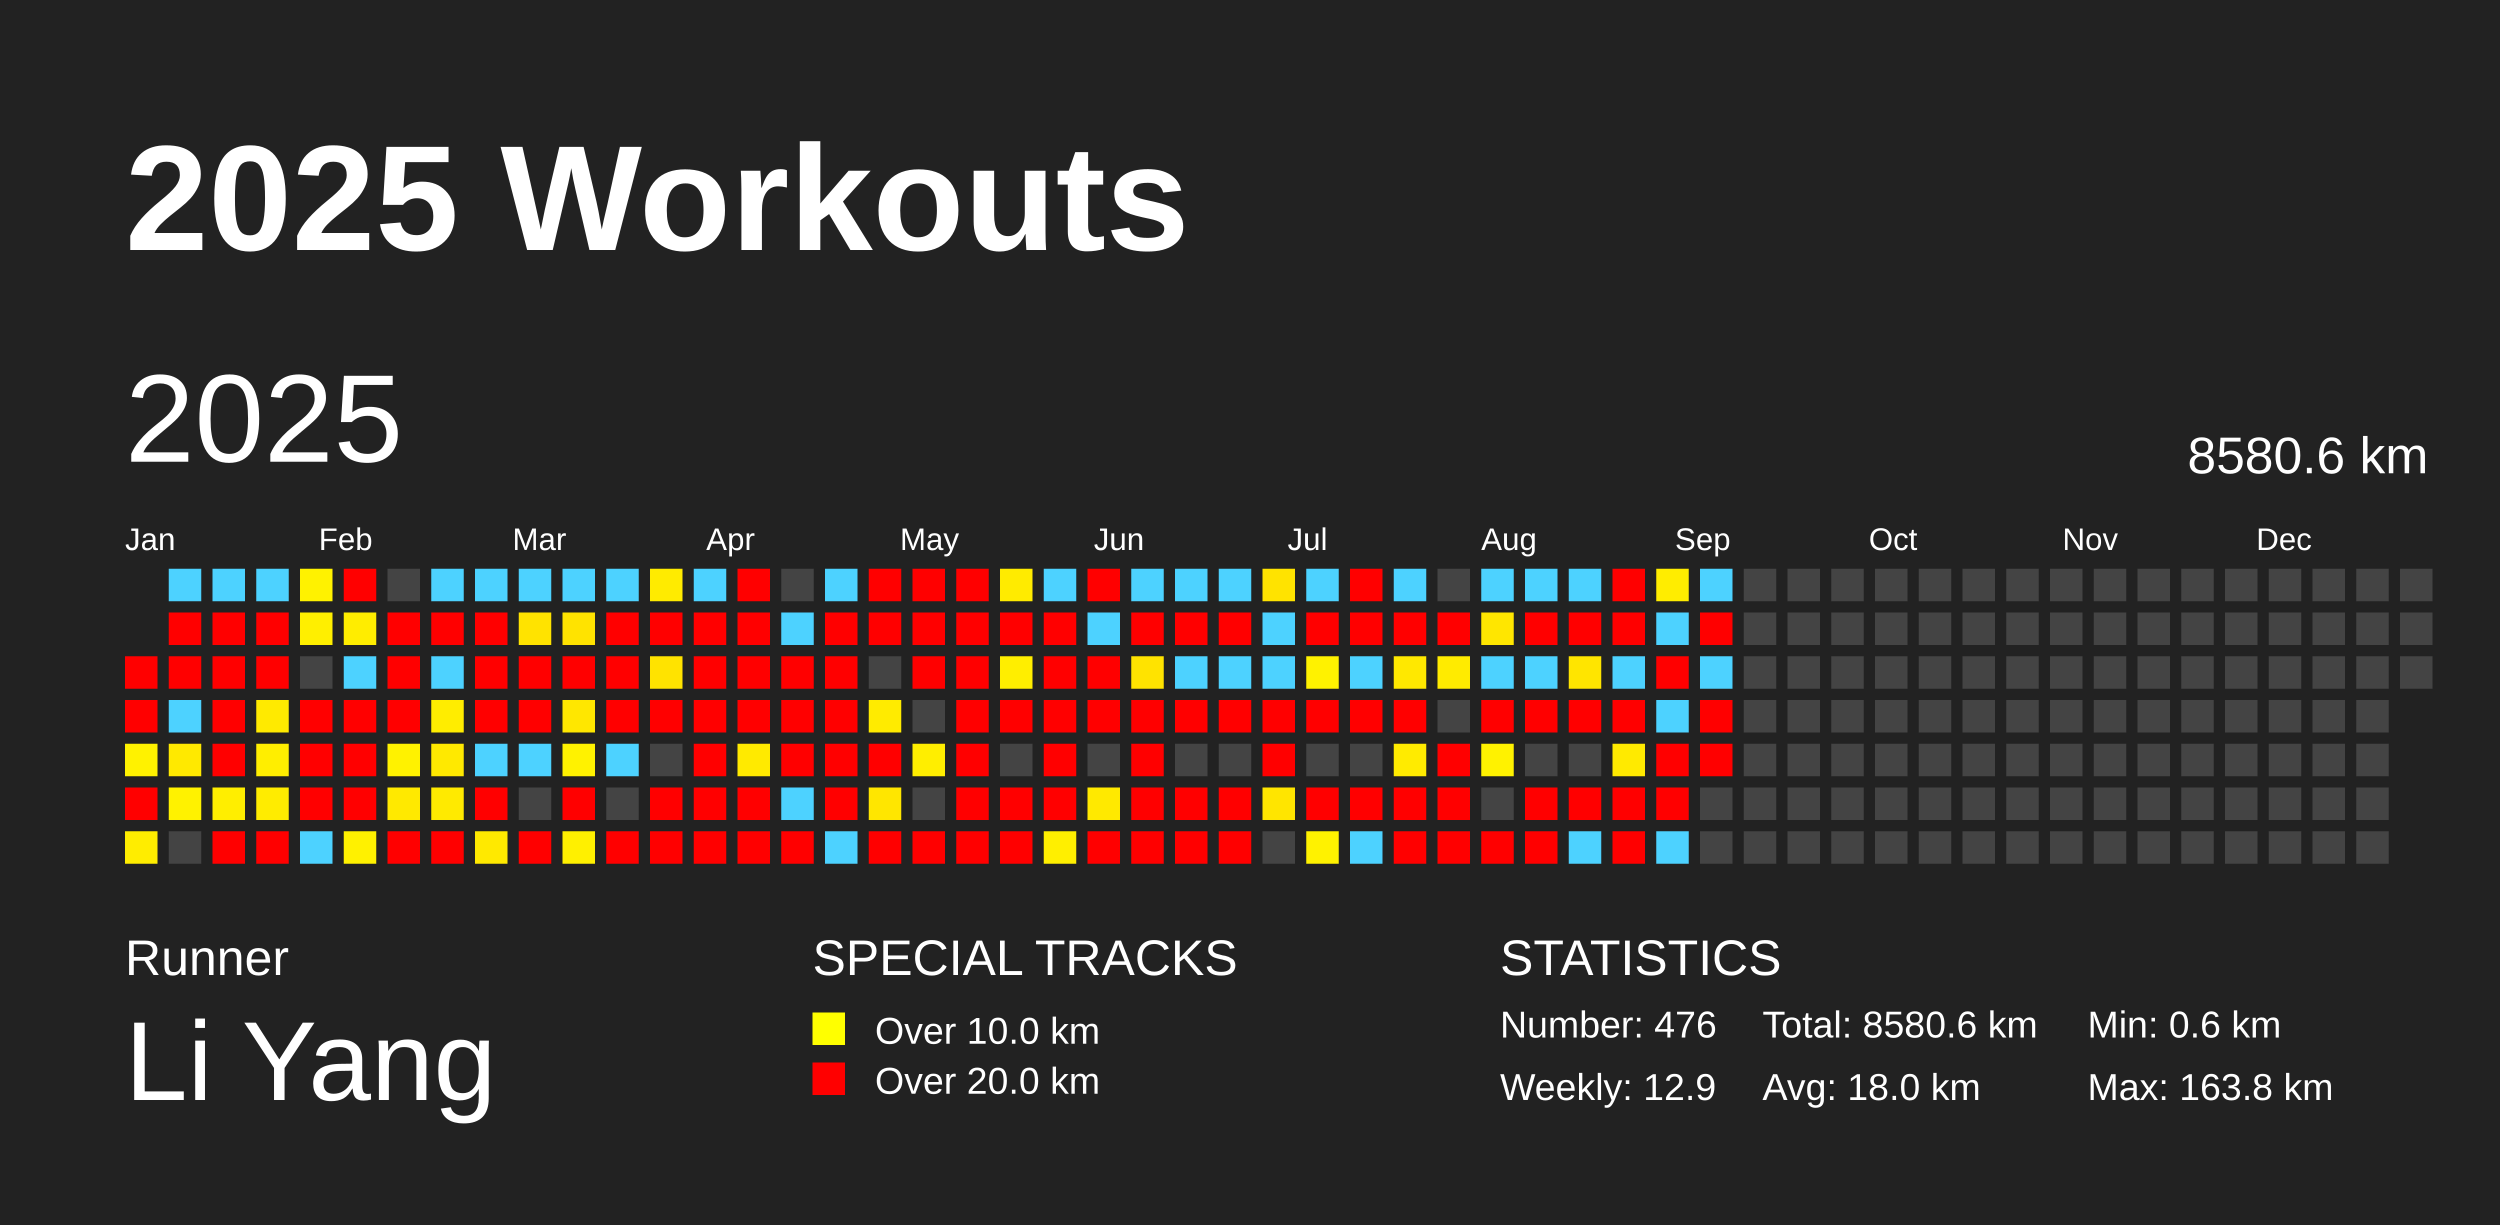
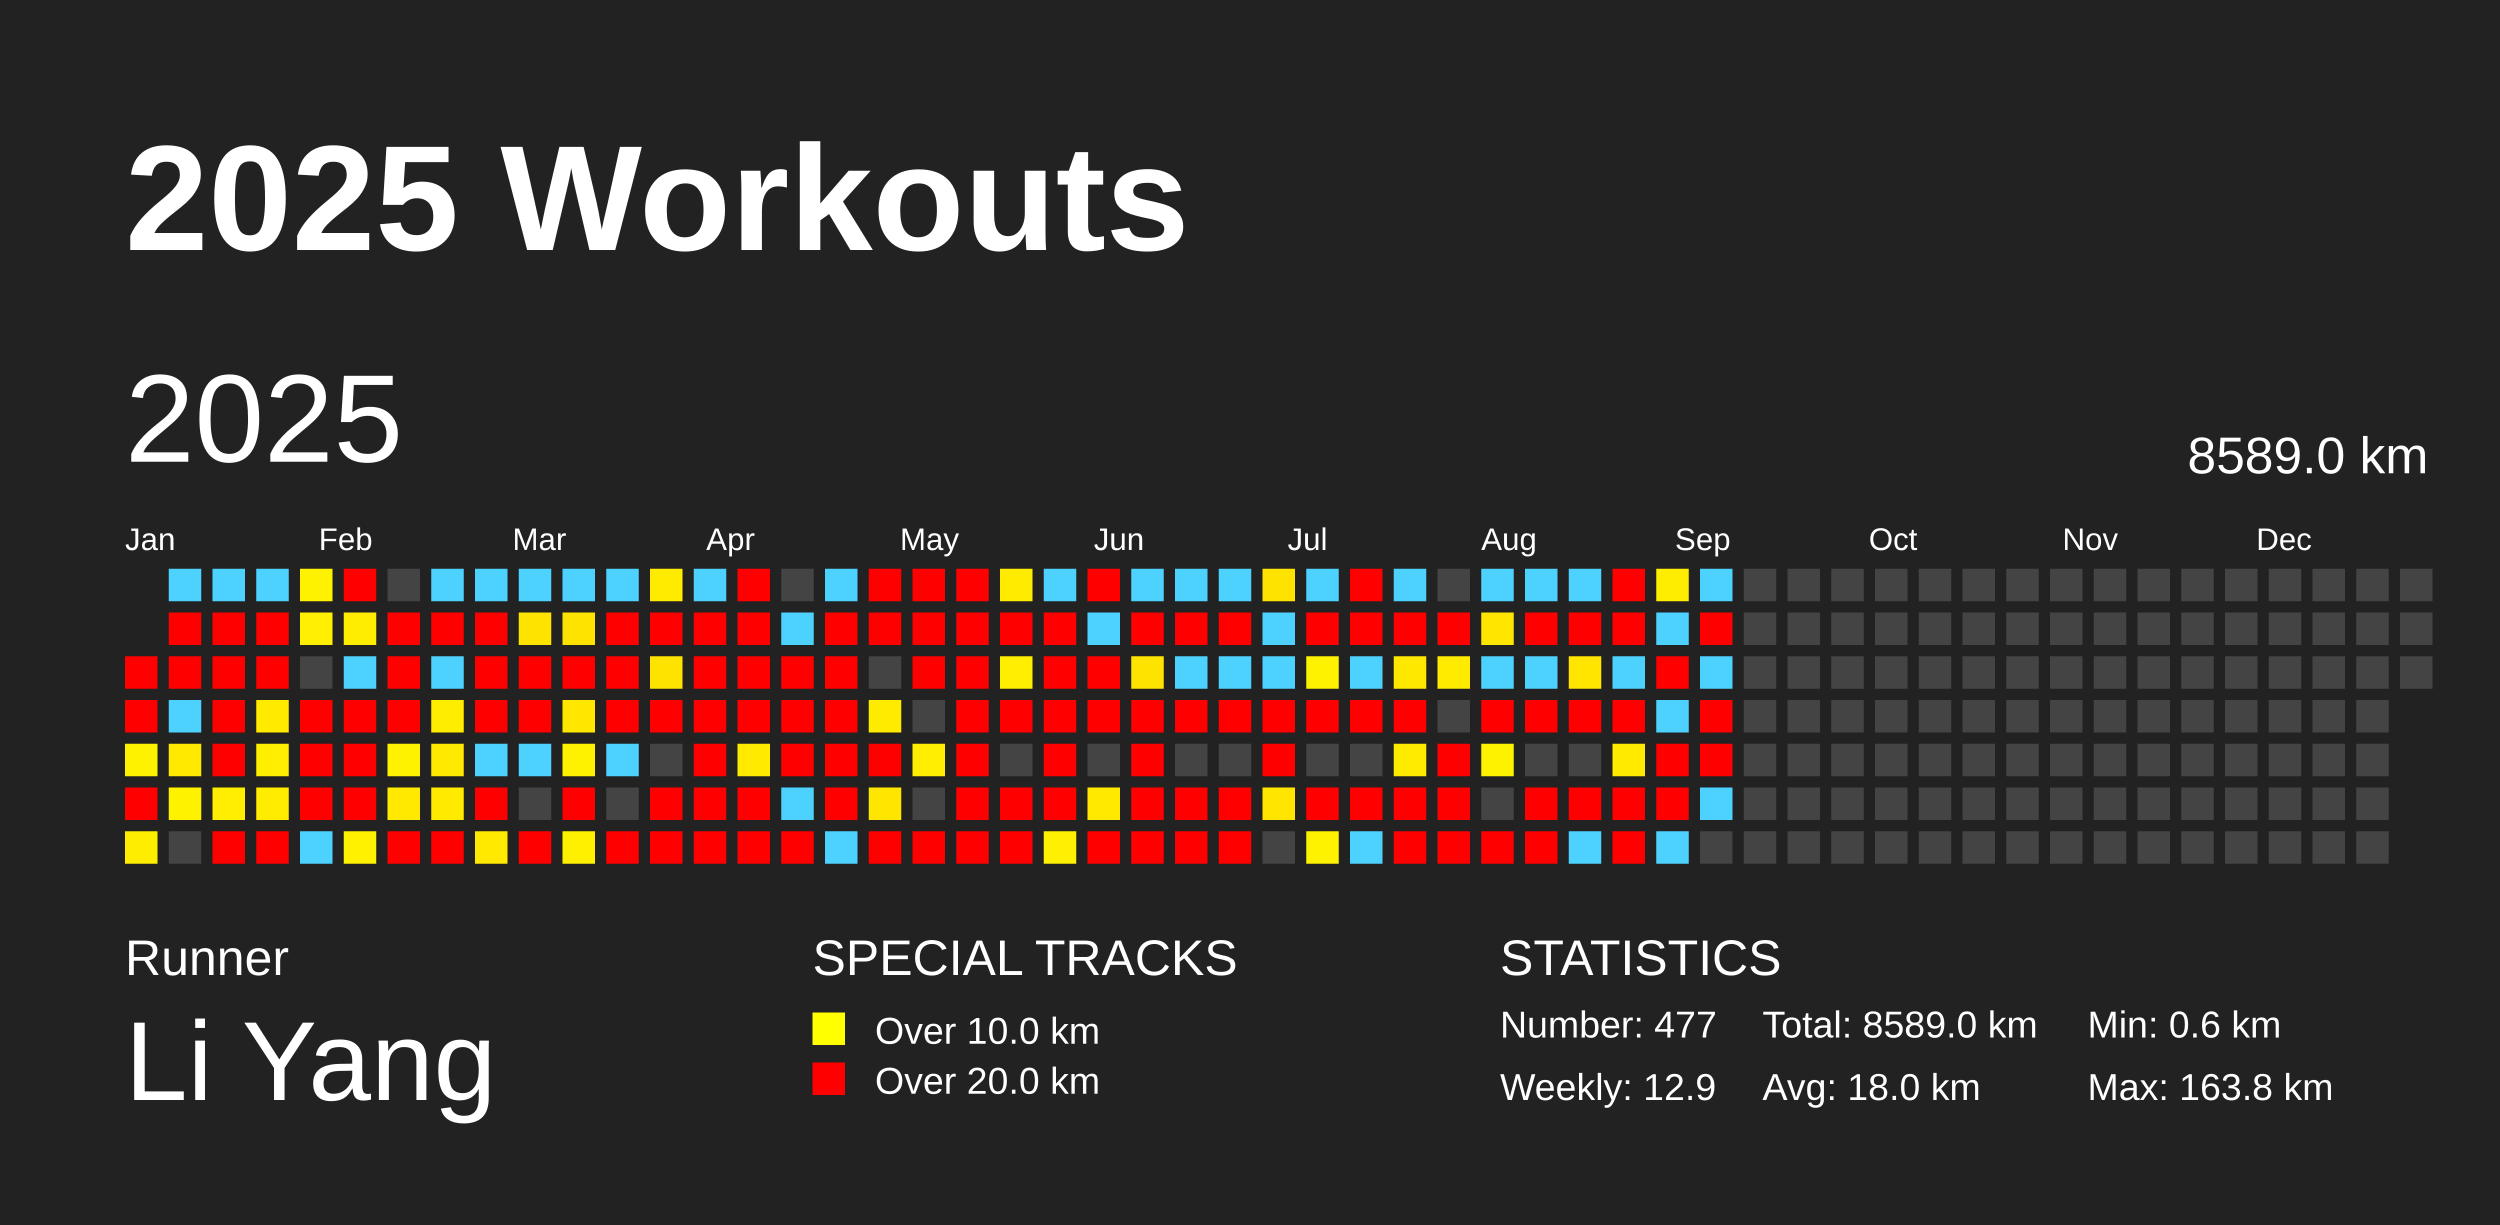
<svg xmlns="http://www.w3.org/2000/svg" baseProfile="full" height="98mm" version="1.1" viewBox="0,0,200,98" width="200mm">
  <defs />
  <rect fill="#222222" height="98" width="200" x="0" y="0" />
  <text fill="#FFFFFF" style="font-size:12px; font-family:Arial; font-weight:bold;" x="10" y="20">2025 Workouts</text>
  <text fill="#FFFFFF" style="font-size:4px; font-family:Arial" x="10" y="78">Runner</text>
  <text fill="#FFFFFF" style="font-size:9px; font-family:Arial" x="10" y="88">Li Yang</text>
  <text fill="#FFFFFF" style="font-size:4px; font-family:Arial" x="65" y="78">SPECIAL TRACKS</text>
  <rect fill="yellow" height="2.6" width="2.6" x="65" y="81" />
  <text fill="#FFFFFF" style="font-size:3px; font-family:Arial" x="70" y="83.5">Over 10.0 km</text>
  <rect fill="red" height="2.6" width="2.6" x="65" y="85" />
  <text fill="#FFFFFF" style="font-size:3px; font-family:Arial" x="70" y="87.5">Over 20.0 km</text>
  <text fill="#FFFFFF" style="font-size:4px; font-family:Arial" x="120" y="78">STATISTICS</text>
-   <text fill="#FFFFFF" style="font-size:3px; font-family:Arial" x="120" y="83">Number: 476</text>
+   <text fill="#FFFFFF" style="font-size:3px; font-family:Arial" x="120" y="83">Number: 477</text>
  <text fill="#FFFFFF" style="font-size:3px; font-family:Arial" x="120" y="88">Weekly: 12.9</text>
-   <text fill="#FFFFFF" style="font-size:3px; font-family:Arial" x="141" y="83">Total: 8580.6 km</text>
+   <text fill="#FFFFFF" style="font-size:3px; font-family:Arial" x="141" y="83">Total: 8589.0 km</text>
  <text fill="#FFFFFF" style="font-size:3px; font-family:Arial" x="141" y="88">Avg: 18.0 km</text>
  <text fill="#FFFFFF" style="font-size:3px; font-family:Arial" x="167" y="83">Min: 0.6 km</text>
  <text fill="#FFFFFF" style="font-size:3px; font-family:Arial" x="167" y="88">Max: 163.8 km</text>
  <text dominant-baseline="hanging" fill="#FFFFFF" style="font-size:10.0px; font-family:Arial;" x="10" y="30">2025</text>
-   <text dominant-baseline="hanging" fill="#FFFFFF" style="font-size:4.125px; font-family:Arial;" x="175" y="35">8580.6 km</text>
+   <text dominant-baseline="hanging" fill="#FFFFFF" style="font-size:4.125px; font-family:Arial;" x="175" y="35">8589.0 km</text>
  <text fill="#FFFFFF" style="font-size:2.5px; font-family:Arial" x="10.0" y="44">Jan</text>
  <text fill="#FFFFFF" style="font-size:2.5px; font-family:Arial" x="25.5" y="44">Feb</text>
  <text fill="#FFFFFF" style="font-size:2.5px; font-family:Arial" x="41.0" y="44">Mar</text>
  <text fill="#FFFFFF" style="font-size:2.5px; font-family:Arial" x="56.5" y="44">Apr</text>
  <text fill="#FFFFFF" style="font-size:2.5px; font-family:Arial" x="72.0" y="44">May</text>
  <text fill="#FFFFFF" style="font-size:2.5px; font-family:Arial" x="87.5" y="44">Jun</text>
  <text fill="#FFFFFF" style="font-size:2.5px; font-family:Arial" x="103.0" y="44">Jul</text>
  <text fill="#FFFFFF" style="font-size:2.5px; font-family:Arial" x="118.5" y="44">Aug</text>
  <text fill="#FFFFFF" style="font-size:2.5px; font-family:Arial" x="134.0" y="44">Sep</text>
  <text fill="#FFFFFF" style="font-size:2.5px; font-family:Arial" x="149.5" y="44">Oct</text>
  <text fill="#FFFFFF" style="font-size:2.5px; font-family:Arial" x="165.0" y="44">Nov</text>
  <text fill="#FFFFFF" style="font-size:2.5px; font-family:Arial" x="180.5" y="44">Dec</text>
  <rect fill="red" height="2.6" width="2.6" x="10.0" y="52.5" />
  <rect fill="red" height="2.6" width="2.6" x="10.0" y="56.0" />
  <rect fill="#fff200" height="2.6" width="2.6" x="10.0" y="59.5" />
  <rect fill="red" height="2.6" width="2.6" x="10.0" y="63.0" />
  <rect fill="#ffed00" height="2.6" width="2.6" x="10.0" y="66.5" />
  <rect fill="#4dd2ff" height="2.6" width="2.6" x="13.5" y="45.5" />
  <rect fill="red" height="2.6" width="2.6" x="13.5" y="49.0" />
  <rect fill="red" height="2.6" width="2.6" x="13.5" y="52.5" />
  <rect fill="#4dd2ff" height="2.6" width="2.6" x="13.5" y="56.0" />
  <rect fill="#ffe900" height="2.6" width="2.6" x="13.5" y="59.5" />
  <rect fill="#fff200" height="2.6" width="2.6" x="13.5" y="63.0" />
  <rect fill="#444444" height="2.6" width="2.6" x="13.5" y="66.5" />
  <rect fill="#4dd2ff" height="2.6" width="2.6" x="17.0" y="45.5" />
  <rect fill="red" height="2.6" width="2.6" x="17.0" y="49.0" />
  <rect fill="red" height="2.6" width="2.6" x="17.0" y="52.5" />
  <rect fill="red" height="2.6" width="2.6" x="17.0" y="56.0" />
  <rect fill="red" height="2.6" width="2.6" x="17.0" y="59.5" />
  <rect fill="#ffee00" height="2.6" width="2.6" x="17.0" y="63.0" />
  <rect fill="red" height="2.6" width="2.6" x="17.0" y="66.5" />
  <rect fill="#4dd2ff" height="2.6" width="2.6" x="20.5" y="45.5" />
  <rect fill="red" height="2.6" width="2.6" x="20.5" y="49.0" />
  <rect fill="red" height="2.6" width="2.6" x="20.5" y="52.5" />
  <rect fill="#ffea00" height="2.6" width="2.6" x="20.5" y="56.0" />
  <rect fill="#ffee00" height="2.6" width="2.6" x="20.5" y="59.5" />
  <rect fill="#ffec00" height="2.6" width="2.6" x="20.5" y="63.0" />
  <rect fill="red" height="2.6" width="2.6" x="20.5" y="66.5" />
  <rect fill="#fff200" height="2.6" width="2.6" x="24.0" y="45.5" />
  <rect fill="#ffef00" height="2.6" width="2.6" x="24.0" y="49.0" />
  <rect fill="#444444" height="2.6" width="2.6" x="24.0" y="52.5" />
  <rect fill="red" height="2.6" width="2.6" x="24.0" y="56.0" />
  <rect fill="red" height="2.6" width="2.6" x="24.0" y="59.5" />
  <rect fill="red" height="2.6" width="2.6" x="24.0" y="63.0" />
  <rect fill="#4dd2ff" height="2.6" width="2.6" x="24.0" y="66.5" />
  <rect fill="red" height="2.6" width="2.6" x="27.5" y="45.5" />
  <rect fill="#ffed00" height="2.6" width="2.6" x="27.5" y="49.0" />
  <rect fill="#4dd2ff" height="2.6" width="2.6" x="27.5" y="52.5" />
  <rect fill="red" height="2.6" width="2.6" x="27.5" y="56.0" />
  <rect fill="red" height="2.6" width="2.6" x="27.5" y="59.5" />
  <rect fill="red" height="2.6" width="2.6" x="27.5" y="63.0" />
  <rect fill="#fff100" height="2.6" width="2.6" x="27.5" y="66.5" />
  <rect fill="#444444" height="2.6" width="2.6" x="31.0" y="45.5" />
  <rect fill="red" height="2.6" width="2.6" x="31.0" y="49.0" />
  <rect fill="red" height="2.6" width="2.6" x="31.0" y="52.5" />
  <rect fill="red" height="2.6" width="2.6" x="31.0" y="56.0" />
  <rect fill="#fff200" height="2.6" width="2.6" x="31.0" y="59.5" />
  <rect fill="#ffe900" height="2.6" width="2.6" x="31.0" y="63.0" />
  <rect fill="red" height="2.6" width="2.6" x="31.0" y="66.5" />
  <rect fill="#4dd2ff" height="2.6" width="2.6" x="34.5" y="45.5" />
  <rect fill="red" height="2.6" width="2.6" x="34.5" y="49.0" />
  <rect fill="#4dd2ff" height="2.6" width="2.6" x="34.5" y="52.5" />
  <rect fill="#ffed00" height="2.6" width="2.6" x="34.5" y="56.0" />
  <rect fill="#ffe900" height="2.6" width="2.6" x="34.5" y="59.5" />
  <rect fill="#ffea00" height="2.6" width="2.6" x="34.5" y="63.0" />
  <rect fill="red" height="2.6" width="2.6" x="34.5" y="66.5" />
  <rect fill="#4dd2ff" height="2.6" width="2.6" x="38.0" y="45.5" />
  <rect fill="red" height="2.6" width="2.6" x="38.0" y="49.0" />
  <rect fill="red" height="2.6" width="2.6" x="38.0" y="52.5" />
  <rect fill="red" height="2.6" width="2.6" x="38.0" y="56.0" />
  <rect fill="#4dd2ff" height="2.6" width="2.6" x="38.0" y="59.5" />
  <rect fill="red" height="2.6" width="2.6" x="38.0" y="63.0" />
  <rect fill="#ffe900" height="2.6" width="2.6" x="38.0" y="66.5" />
  <rect fill="#4dd2ff" height="2.6" width="2.6" x="41.5" y="45.5" />
  <rect fill="#ffe300" height="2.6" width="2.6" x="41.5" y="49.0" />
  <rect fill="red" height="2.6" width="2.6" x="41.5" y="52.5" />
  <rect fill="red" height="2.6" width="2.6" x="41.5" y="56.0" />
  <rect fill="#4dd2ff" height="2.6" width="2.6" x="41.5" y="59.5" />
  <rect fill="#444444" height="2.6" width="2.6" x="41.5" y="63.0" />
  <rect fill="red" height="2.6" width="2.6" x="41.5" y="66.5" />
  <rect fill="#4dd2ff" height="2.6" width="2.6" x="45.0" y="45.5" />
  <rect fill="#ffe300" height="2.6" width="2.6" x="45.0" y="49.0" />
  <rect fill="red" height="2.6" width="2.6" x="45.0" y="52.5" />
  <rect fill="#ffe700" height="2.6" width="2.6" x="45.0" y="56.0" />
  <rect fill="#fff200" height="2.6" width="2.6" x="45.0" y="59.5" />
  <rect fill="red" height="2.6" width="2.6" x="45.0" y="63.0" />
  <rect fill="#fff000" height="2.6" width="2.6" x="45.0" y="66.5" />
  <rect fill="#4dd2ff" height="2.6" width="2.6" x="48.5" y="45.5" />
  <rect fill="red" height="2.6" width="2.6" x="48.5" y="49.0" />
  <rect fill="red" height="2.6" width="2.6" x="48.5" y="52.5" />
  <rect fill="red" height="2.6" width="2.6" x="48.5" y="56.0" />
  <rect fill="#4dd2ff" height="2.6" width="2.6" x="48.5" y="59.5" />
  <rect fill="#444444" height="2.6" width="2.6" x="48.5" y="63.0" />
  <rect fill="red" height="2.6" width="2.6" x="48.5" y="66.5" />
  <rect fill="#ffeb00" height="2.6" width="2.6" x="52.0" y="45.5" />
  <rect fill="red" height="2.6" width="2.6" x="52.0" y="49.0" />
  <rect fill="#ffe300" height="2.6" width="2.6" x="52.0" y="52.5" />
  <rect fill="red" height="2.6" width="2.6" x="52.0" y="56.0" />
  <rect fill="#444444" height="2.6" width="2.6" x="52.0" y="59.5" />
  <rect fill="red" height="2.6" width="2.6" x="52.0" y="63.0" />
  <rect fill="red" height="2.6" width="2.6" x="52.0" y="66.5" />
  <rect fill="#4dd2ff" height="2.6" width="2.6" x="55.5" y="45.5" />
  <rect fill="red" height="2.6" width="2.6" x="55.5" y="49.0" />
  <rect fill="red" height="2.6" width="2.6" x="55.5" y="52.5" />
  <rect fill="red" height="2.6" width="2.6" x="55.5" y="56.0" />
  <rect fill="red" height="2.6" width="2.6" x="55.5" y="59.5" />
  <rect fill="red" height="2.6" width="2.6" x="55.5" y="63.0" />
  <rect fill="red" height="2.6" width="2.6" x="55.5" y="66.5" />
  <rect fill="red" height="2.6" width="2.6" x="59.0" y="45.5" />
  <rect fill="red" height="2.6" width="2.6" x="59.0" y="49.0" />
  <rect fill="red" height="2.6" width="2.6" x="59.0" y="52.5" />
  <rect fill="red" height="2.6" width="2.6" x="59.0" y="56.0" />
  <rect fill="#ffea00" height="2.6" width="2.6" x="59.0" y="59.5" />
  <rect fill="red" height="2.6" width="2.6" x="59.0" y="63.0" />
  <rect fill="red" height="2.6" width="2.6" x="59.0" y="66.5" />
  <rect fill="#444444" height="2.6" width="2.6" x="62.5" y="45.5" />
  <rect fill="#4dd2ff" height="2.6" width="2.6" x="62.5" y="49.0" />
  <rect fill="red" height="2.6" width="2.6" x="62.5" y="52.5" />
  <rect fill="red" height="2.6" width="2.6" x="62.5" y="56.0" />
  <rect fill="red" height="2.6" width="2.6" x="62.5" y="59.5" />
  <rect fill="#4dd2ff" height="2.6" width="2.6" x="62.5" y="63.0" />
  <rect fill="red" height="2.6" width="2.6" x="62.5" y="66.5" />
  <rect fill="#4dd2ff" height="2.6" width="2.6" x="66.0" y="45.5" />
  <rect fill="red" height="2.6" width="2.6" x="66.0" y="49.0" />
  <rect fill="red" height="2.6" width="2.6" x="66.0" y="52.5" />
  <rect fill="red" height="2.6" width="2.6" x="66.0" y="56.0" />
  <rect fill="red" height="2.6" width="2.6" x="66.0" y="59.5" />
  <rect fill="red" height="2.6" width="2.6" x="66.0" y="63.0" />
  <rect fill="#4dd2ff" height="2.6" width="2.6" x="66.0" y="66.5" />
  <rect fill="red" height="2.6" width="2.6" x="69.5" y="45.5" />
  <rect fill="red" height="2.6" width="2.6" x="69.5" y="49.0" />
  <rect fill="#444444" height="2.6" width="2.6" x="69.5" y="52.5" />
  <rect fill="#ffeb00" height="2.6" width="2.6" x="69.5" y="56.0" />
  <rect fill="red" height="2.6" width="2.6" x="69.5" y="59.5" />
  <rect fill="#ffe600" height="2.6" width="2.6" x="69.5" y="63.0" />
  <rect fill="red" height="2.6" width="2.6" x="69.5" y="66.5" />
  <rect fill="red" height="2.6" width="2.6" x="73.0" y="45.5" />
  <rect fill="red" height="2.6" width="2.6" x="73.0" y="49.0" />
  <rect fill="red" height="2.6" width="2.6" x="73.0" y="52.5" />
  <rect fill="#444444" height="2.6" width="2.6" x="73.0" y="56.0" />
  <rect fill="#ffee00" height="2.6" width="2.6" x="73.0" y="59.5" />
  <rect fill="#444444" height="2.6" width="2.6" x="73.0" y="63.0" />
  <rect fill="red" height="2.6" width="2.6" x="73.0" y="66.5" />
  <rect fill="red" height="2.6" width="2.6" x="76.5" y="45.5" />
  <rect fill="red" height="2.6" width="2.6" x="76.5" y="49.0" />
  <rect fill="red" height="2.6" width="2.6" x="76.5" y="52.5" />
  <rect fill="red" height="2.6" width="2.6" x="76.5" y="56.0" />
  <rect fill="red" height="2.6" width="2.6" x="76.5" y="59.5" />
  <rect fill="red" height="2.6" width="2.6" x="76.5" y="63.0" />
  <rect fill="red" height="2.6" width="2.6" x="76.5" y="66.5" />
  <rect fill="#ffeb00" height="2.6" width="2.6" x="80.0" y="45.5" />
  <rect fill="red" height="2.6" width="2.6" x="80.0" y="49.0" />
  <rect fill="#ffee00" height="2.6" width="2.6" x="80.0" y="52.5" />
  <rect fill="red" height="2.6" width="2.6" x="80.0" y="56.0" />
  <rect fill="#444444" height="2.6" width="2.6" x="80.0" y="59.5" />
  <rect fill="red" height="2.6" width="2.6" x="80.0" y="63.0" />
  <rect fill="red" height="2.6" width="2.6" x="80.0" y="66.5" />
  <rect fill="#4dd2ff" height="2.6" width="2.6" x="83.5" y="45.5" />
  <rect fill="red" height="2.6" width="2.6" x="83.5" y="49.0" />
  <rect fill="red" height="2.6" width="2.6" x="83.5" y="52.5" />
  <rect fill="red" height="2.6" width="2.6" x="83.5" y="56.0" />
  <rect fill="red" height="2.6" width="2.6" x="83.5" y="59.5" />
  <rect fill="red" height="2.6" width="2.6" x="83.5" y="63.0" />
  <rect fill="#ffef00" height="2.6" width="2.6" x="83.5" y="66.5" />
  <rect fill="red" height="2.6" width="2.6" x="87.0" y="45.5" />
  <rect fill="#4dd2ff" height="2.6" width="2.6" x="87.0" y="49.0" />
  <rect fill="red" height="2.6" width="2.6" x="87.0" y="52.5" />
  <rect fill="red" height="2.6" width="2.6" x="87.0" y="56.0" />
  <rect fill="#444444" height="2.6" width="2.6" x="87.0" y="59.5" />
  <rect fill="#ffe900" height="2.6" width="2.6" x="87.0" y="63.0" />
  <rect fill="red" height="2.6" width="2.6" x="87.0" y="66.5" />
  <rect fill="#4dd2ff" height="2.6" width="2.6" x="90.5" y="45.5" />
  <rect fill="red" height="2.6" width="2.6" x="90.5" y="49.0" />
  <rect fill="#ffe300" height="2.6" width="2.6" x="90.5" y="52.5" />
  <rect fill="red" height="2.6" width="2.6" x="90.5" y="56.0" />
  <rect fill="red" height="2.6" width="2.6" x="90.5" y="59.5" />
  <rect fill="red" height="2.6" width="2.6" x="90.5" y="63.0" />
  <rect fill="red" height="2.6" width="2.6" x="90.5" y="66.5" />
  <rect fill="#4dd2ff" height="2.6" width="2.6" x="94.0" y="45.5" />
  <rect fill="red" height="2.6" width="2.6" x="94.0" y="49.0" />
  <rect fill="#4dd2ff" height="2.6" width="2.6" x="94.0" y="52.5" />
  <rect fill="red" height="2.6" width="2.6" x="94.0" y="56.0" />
  <rect fill="#444444" height="2.6" width="2.6" x="94.0" y="59.5" />
  <rect fill="red" height="2.6" width="2.6" x="94.0" y="63.0" />
  <rect fill="red" height="2.6" width="2.6" x="94.0" y="66.5" />
  <rect fill="#4dd2ff" height="2.6" width="2.6" x="97.5" y="45.5" />
  <rect fill="red" height="2.6" width="2.6" x="97.5" y="49.0" />
  <rect fill="#4dd2ff" height="2.6" width="2.6" x="97.5" y="52.5" />
  <rect fill="red" height="2.6" width="2.6" x="97.5" y="56.0" />
  <rect fill="#444444" height="2.6" width="2.6" x="97.5" y="59.5" />
  <rect fill="red" height="2.6" width="2.6" x="97.5" y="63.0" />
  <rect fill="red" height="2.6" width="2.6" x="97.5" y="66.5" />
  <rect fill="#ffe300" height="2.6" width="2.6" x="101.0" y="45.5" />
  <rect fill="#4dd2ff" height="2.6" width="2.6" x="101.0" y="49.0" />
  <rect fill="#4dd2ff" height="2.6" width="2.6" x="101.0" y="52.5" />
  <rect fill="red" height="2.6" width="2.6" x="101.0" y="56.0" />
  <rect fill="red" height="2.6" width="2.6" x="101.0" y="59.5" />
  <rect fill="#ffe500" height="2.6" width="2.6" x="101.0" y="63.0" />
  <rect fill="#444444" height="2.6" width="2.6" x="101.0" y="66.5" />
  <rect fill="#4dd2ff" height="2.6" width="2.6" x="104.5" y="45.5" />
  <rect fill="red" height="2.6" width="2.6" x="104.5" y="49.0" />
  <rect fill="#fff200" height="2.6" width="2.6" x="104.5" y="52.5" />
  <rect fill="red" height="2.6" width="2.6" x="104.5" y="56.0" />
  <rect fill="#444444" height="2.6" width="2.6" x="104.5" y="59.5" />
  <rect fill="red" height="2.6" width="2.6" x="104.5" y="63.0" />
  <rect fill="#fff200" height="2.6" width="2.6" x="104.5" y="66.5" />
  <rect fill="red" height="2.6" width="2.6" x="108.0" y="45.5" />
  <rect fill="red" height="2.6" width="2.6" x="108.0" y="49.0" />
  <rect fill="#4dd2ff" height="2.6" width="2.6" x="108.0" y="52.5" />
  <rect fill="red" height="2.6" width="2.6" x="108.0" y="56.0" />
  <rect fill="#444444" height="2.6" width="2.6" x="108.0" y="59.5" />
  <rect fill="red" height="2.6" width="2.6" x="108.0" y="63.0" />
  <rect fill="#4dd2ff" height="2.6" width="2.6" x="108.0" y="66.5" />
  <rect fill="#4dd2ff" height="2.6" width="2.6" x="111.5" y="45.5" />
  <rect fill="red" height="2.6" width="2.6" x="111.5" y="49.0" />
  <rect fill="#ffe800" height="2.6" width="2.6" x="111.5" y="52.5" />
  <rect fill="red" height="2.6" width="2.6" x="111.5" y="56.0" />
  <rect fill="#ffeb00" height="2.6" width="2.6" x="111.5" y="59.5" />
  <rect fill="red" height="2.6" width="2.6" x="111.5" y="63.0" />
  <rect fill="red" height="2.6" width="2.6" x="111.5" y="66.5" />
  <rect fill="#444444" height="2.6" width="2.6" x="115.0" y="45.5" />
  <rect fill="red" height="2.6" width="2.6" x="115.0" y="49.0" />
  <rect fill="#ffeb00" height="2.6" width="2.6" x="115.0" y="52.5" />
  <rect fill="#444444" height="2.6" width="2.6" x="115.0" y="56.0" />
  <rect fill="red" height="2.6" width="2.6" x="115.0" y="59.5" />
  <rect fill="red" height="2.6" width="2.6" x="115.0" y="63.0" />
  <rect fill="red" height="2.6" width="2.6" x="115.0" y="66.5" />
  <rect fill="#4dd2ff" height="2.6" width="2.6" x="118.5" y="45.5" />
  <rect fill="#ffe600" height="2.6" width="2.6" x="118.5" y="49.0" />
  <rect fill="#4dd2ff" height="2.6" width="2.6" x="118.5" y="52.5" />
  <rect fill="red" height="2.6" width="2.6" x="118.5" y="56.0" />
  <rect fill="#fff200" height="2.6" width="2.6" x="118.5" y="59.5" />
  <rect fill="#444444" height="2.6" width="2.6" x="118.5" y="63.0" />
  <rect fill="red" height="2.6" width="2.6" x="118.5" y="66.5" />
  <rect fill="#4dd2ff" height="2.6" width="2.6" x="122.0" y="45.5" />
  <rect fill="red" height="2.6" width="2.6" x="122.0" y="49.0" />
  <rect fill="#4dd2ff" height="2.6" width="2.6" x="122.0" y="52.5" />
  <rect fill="red" height="2.6" width="2.6" x="122.0" y="56.0" />
  <rect fill="#444444" height="2.6" width="2.6" x="122.0" y="59.5" />
  <rect fill="red" height="2.6" width="2.6" x="122.0" y="63.0" />
  <rect fill="red" height="2.6" width="2.6" x="122.0" y="66.5" />
  <rect fill="#4dd2ff" height="2.6" width="2.6" x="125.5" y="45.5" />
  <rect fill="red" height="2.6" width="2.6" x="125.5" y="49.0" />
  <rect fill="#ffe500" height="2.6" width="2.6" x="125.5" y="52.5" />
  <rect fill="red" height="2.6" width="2.6" x="125.5" y="56.0" />
  <rect fill="#444444" height="2.6" width="2.6" x="125.5" y="59.5" />
  <rect fill="red" height="2.6" width="2.6" x="125.5" y="63.0" />
  <rect fill="#4dd2ff" height="2.6" width="2.6" x="125.5" y="66.5" />
  <rect fill="red" height="2.6" width="2.6" x="129.0" y="45.5" />
  <rect fill="red" height="2.6" width="2.6" x="129.0" y="49.0" />
  <rect fill="#4dd2ff" height="2.6" width="2.6" x="129.0" y="52.5" />
  <rect fill="red" height="2.6" width="2.6" x="129.0" y="56.0" />
  <rect fill="#ffea00" height="2.6" width="2.6" x="129.0" y="59.5" />
  <rect fill="red" height="2.6" width="2.6" x="129.0" y="63.0" />
  <rect fill="red" height="2.6" width="2.6" x="129.0" y="66.5" />
  <rect fill="#ffed00" height="2.6" width="2.6" x="132.5" y="45.5" />
  <rect fill="#4dd2ff" height="2.6" width="2.6" x="132.5" y="49.0" />
  <rect fill="red" height="2.6" width="2.6" x="132.5" y="52.5" />
  <rect fill="#4dd2ff" height="2.6" width="2.6" x="132.5" y="56.0" />
  <rect fill="red" height="2.6" width="2.6" x="132.5" y="59.5" />
  <rect fill="red" height="2.6" width="2.6" x="132.5" y="63.0" />
  <rect fill="#4dd2ff" height="2.6" width="2.6" x="132.5" y="66.5" />
  <rect fill="#4dd2ff" height="2.6" width="2.6" x="136.0" y="45.5" />
  <rect fill="red" height="2.6" width="2.6" x="136.0" y="49.0" />
  <rect fill="#4dd2ff" height="2.6" width="2.6" x="136.0" y="52.5" />
  <rect fill="red" height="2.6" width="2.6" x="136.0" y="56.0" />
  <rect fill="red" height="2.6" width="2.6" x="136.0" y="59.5" />
-   <rect fill="#444444" height="2.6" width="2.6" x="136.0" y="63.0" />
+   <rect fill="#4dd2ff" height="2.6" width="2.6" x="136.0" y="63.0" />
  <rect fill="#444444" height="2.6" width="2.6" x="136.0" y="66.5" />
  <rect fill="#444444" height="2.6" width="2.6" x="139.5" y="45.5" />
  <rect fill="#444444" height="2.6" width="2.6" x="139.5" y="49.0" />
  <rect fill="#444444" height="2.6" width="2.6" x="139.5" y="52.5" />
  <rect fill="#444444" height="2.6" width="2.6" x="139.5" y="56.0" />
  <rect fill="#444444" height="2.6" width="2.6" x="139.5" y="59.5" />
  <rect fill="#444444" height="2.6" width="2.6" x="139.5" y="63.0" />
  <rect fill="#444444" height="2.6" width="2.6" x="139.5" y="66.5" />
  <rect fill="#444444" height="2.6" width="2.6" x="143.0" y="45.5" />
  <rect fill="#444444" height="2.6" width="2.6" x="143.0" y="49.0" />
  <rect fill="#444444" height="2.6" width="2.6" x="143.0" y="52.5" />
  <rect fill="#444444" height="2.6" width="2.6" x="143.0" y="56.0" />
  <rect fill="#444444" height="2.6" width="2.6" x="143.0" y="59.5" />
  <rect fill="#444444" height="2.6" width="2.6" x="143.0" y="63.0" />
  <rect fill="#444444" height="2.6" width="2.6" x="143.0" y="66.5" />
  <rect fill="#444444" height="2.6" width="2.6" x="146.5" y="45.5" />
  <rect fill="#444444" height="2.6" width="2.6" x="146.5" y="49.0" />
  <rect fill="#444444" height="2.6" width="2.6" x="146.5" y="52.5" />
  <rect fill="#444444" height="2.6" width="2.6" x="146.5" y="56.0" />
  <rect fill="#444444" height="2.6" width="2.6" x="146.5" y="59.5" />
  <rect fill="#444444" height="2.6" width="2.6" x="146.5" y="63.0" />
  <rect fill="#444444" height="2.6" width="2.6" x="146.5" y="66.5" />
  <rect fill="#444444" height="2.6" width="2.6" x="150.0" y="45.5" />
  <rect fill="#444444" height="2.6" width="2.6" x="150.0" y="49.0" />
  <rect fill="#444444" height="2.6" width="2.6" x="150.0" y="52.5" />
  <rect fill="#444444" height="2.6" width="2.6" x="150.0" y="56.0" />
  <rect fill="#444444" height="2.6" width="2.6" x="150.0" y="59.5" />
  <rect fill="#444444" height="2.6" width="2.6" x="150.0" y="63.0" />
  <rect fill="#444444" height="2.6" width="2.6" x="150.0" y="66.5" />
  <rect fill="#444444" height="2.6" width="2.6" x="153.5" y="45.5" />
  <rect fill="#444444" height="2.6" width="2.6" x="153.5" y="49.0" />
  <rect fill="#444444" height="2.6" width="2.6" x="153.5" y="52.5" />
  <rect fill="#444444" height="2.6" width="2.6" x="153.5" y="56.0" />
  <rect fill="#444444" height="2.6" width="2.6" x="153.5" y="59.5" />
  <rect fill="#444444" height="2.6" width="2.6" x="153.5" y="63.0" />
  <rect fill="#444444" height="2.6" width="2.6" x="153.5" y="66.5" />
  <rect fill="#444444" height="2.6" width="2.6" x="157.0" y="45.5" />
  <rect fill="#444444" height="2.6" width="2.6" x="157.0" y="49.0" />
  <rect fill="#444444" height="2.6" width="2.6" x="157.0" y="52.5" />
  <rect fill="#444444" height="2.6" width="2.6" x="157.0" y="56.0" />
  <rect fill="#444444" height="2.6" width="2.6" x="157.0" y="59.5" />
  <rect fill="#444444" height="2.6" width="2.6" x="157.0" y="63.0" />
  <rect fill="#444444" height="2.6" width="2.6" x="157.0" y="66.5" />
  <rect fill="#444444" height="2.6" width="2.6" x="160.5" y="45.5" />
  <rect fill="#444444" height="2.6" width="2.6" x="160.5" y="49.0" />
  <rect fill="#444444" height="2.6" width="2.6" x="160.5" y="52.5" />
  <rect fill="#444444" height="2.6" width="2.6" x="160.5" y="56.0" />
  <rect fill="#444444" height="2.6" width="2.6" x="160.5" y="59.5" />
  <rect fill="#444444" height="2.6" width="2.6" x="160.5" y="63.0" />
  <rect fill="#444444" height="2.6" width="2.6" x="160.5" y="66.5" />
  <rect fill="#444444" height="2.6" width="2.6" x="164.0" y="45.5" />
  <rect fill="#444444" height="2.6" width="2.6" x="164.0" y="49.0" />
  <rect fill="#444444" height="2.6" width="2.6" x="164.0" y="52.5" />
  <rect fill="#444444" height="2.6" width="2.6" x="164.0" y="56.0" />
  <rect fill="#444444" height="2.6" width="2.6" x="164.0" y="59.5" />
  <rect fill="#444444" height="2.6" width="2.6" x="164.0" y="63.0" />
  <rect fill="#444444" height="2.6" width="2.6" x="164.0" y="66.5" />
  <rect fill="#444444" height="2.6" width="2.6" x="167.5" y="45.5" />
  <rect fill="#444444" height="2.6" width="2.6" x="167.5" y="49.0" />
  <rect fill="#444444" height="2.6" width="2.6" x="167.5" y="52.5" />
  <rect fill="#444444" height="2.6" width="2.6" x="167.5" y="56.0" />
  <rect fill="#444444" height="2.6" width="2.6" x="167.5" y="59.5" />
  <rect fill="#444444" height="2.6" width="2.6" x="167.5" y="63.0" />
  <rect fill="#444444" height="2.6" width="2.6" x="167.5" y="66.5" />
  <rect fill="#444444" height="2.6" width="2.6" x="171.0" y="45.5" />
  <rect fill="#444444" height="2.6" width="2.6" x="171.0" y="49.0" />
  <rect fill="#444444" height="2.6" width="2.6" x="171.0" y="52.5" />
  <rect fill="#444444" height="2.6" width="2.6" x="171.0" y="56.0" />
  <rect fill="#444444" height="2.6" width="2.6" x="171.0" y="59.5" />
  <rect fill="#444444" height="2.6" width="2.6" x="171.0" y="63.0" />
  <rect fill="#444444" height="2.6" width="2.6" x="171.0" y="66.5" />
  <rect fill="#444444" height="2.6" width="2.6" x="174.5" y="45.5" />
  <rect fill="#444444" height="2.6" width="2.6" x="174.5" y="49.0" />
  <rect fill="#444444" height="2.6" width="2.6" x="174.5" y="52.5" />
  <rect fill="#444444" height="2.6" width="2.6" x="174.5" y="56.0" />
  <rect fill="#444444" height="2.6" width="2.6" x="174.5" y="59.5" />
  <rect fill="#444444" height="2.6" width="2.6" x="174.5" y="63.0" />
  <rect fill="#444444" height="2.6" width="2.6" x="174.5" y="66.5" />
  <rect fill="#444444" height="2.6" width="2.6" x="178.0" y="45.5" />
  <rect fill="#444444" height="2.6" width="2.6" x="178.0" y="49.0" />
  <rect fill="#444444" height="2.6" width="2.6" x="178.0" y="52.5" />
  <rect fill="#444444" height="2.6" width="2.6" x="178.0" y="56.0" />
  <rect fill="#444444" height="2.6" width="2.6" x="178.0" y="59.5" />
  <rect fill="#444444" height="2.6" width="2.6" x="178.0" y="63.0" />
  <rect fill="#444444" height="2.6" width="2.6" x="178.0" y="66.5" />
  <rect fill="#444444" height="2.6" width="2.6" x="181.5" y="45.5" />
  <rect fill="#444444" height="2.6" width="2.6" x="181.5" y="49.0" />
  <rect fill="#444444" height="2.6" width="2.6" x="181.5" y="52.5" />
  <rect fill="#444444" height="2.6" width="2.6" x="181.5" y="56.0" />
  <rect fill="#444444" height="2.6" width="2.6" x="181.5" y="59.5" />
  <rect fill="#444444" height="2.6" width="2.6" x="181.5" y="63.0" />
  <rect fill="#444444" height="2.6" width="2.6" x="181.5" y="66.5" />
  <rect fill="#444444" height="2.6" width="2.6" x="185.0" y="45.5" />
  <rect fill="#444444" height="2.6" width="2.6" x="185.0" y="49.0" />
  <rect fill="#444444" height="2.6" width="2.6" x="185.0" y="52.5" />
  <rect fill="#444444" height="2.6" width="2.6" x="185.0" y="56.0" />
  <rect fill="#444444" height="2.6" width="2.6" x="185.0" y="59.5" />
  <rect fill="#444444" height="2.6" width="2.6" x="185.0" y="63.0" />
  <rect fill="#444444" height="2.6" width="2.6" x="185.0" y="66.5" />
  <rect fill="#444444" height="2.6" width="2.6" x="188.5" y="45.5" />
  <rect fill="#444444" height="2.6" width="2.6" x="188.5" y="49.0" />
  <rect fill="#444444" height="2.6" width="2.6" x="188.5" y="52.5" />
  <rect fill="#444444" height="2.6" width="2.6" x="188.5" y="56.0" />
  <rect fill="#444444" height="2.6" width="2.6" x="188.5" y="59.5" />
  <rect fill="#444444" height="2.6" width="2.6" x="188.5" y="63.0" />
  <rect fill="#444444" height="2.6" width="2.6" x="188.5" y="66.5" />
  <rect fill="#444444" height="2.6" width="2.6" x="192.0" y="45.5" />
  <rect fill="#444444" height="2.6" width="2.6" x="192.0" y="49.0" />
  <rect fill="#444444" height="2.6" width="2.6" x="192.0" y="52.5" />
</svg>
